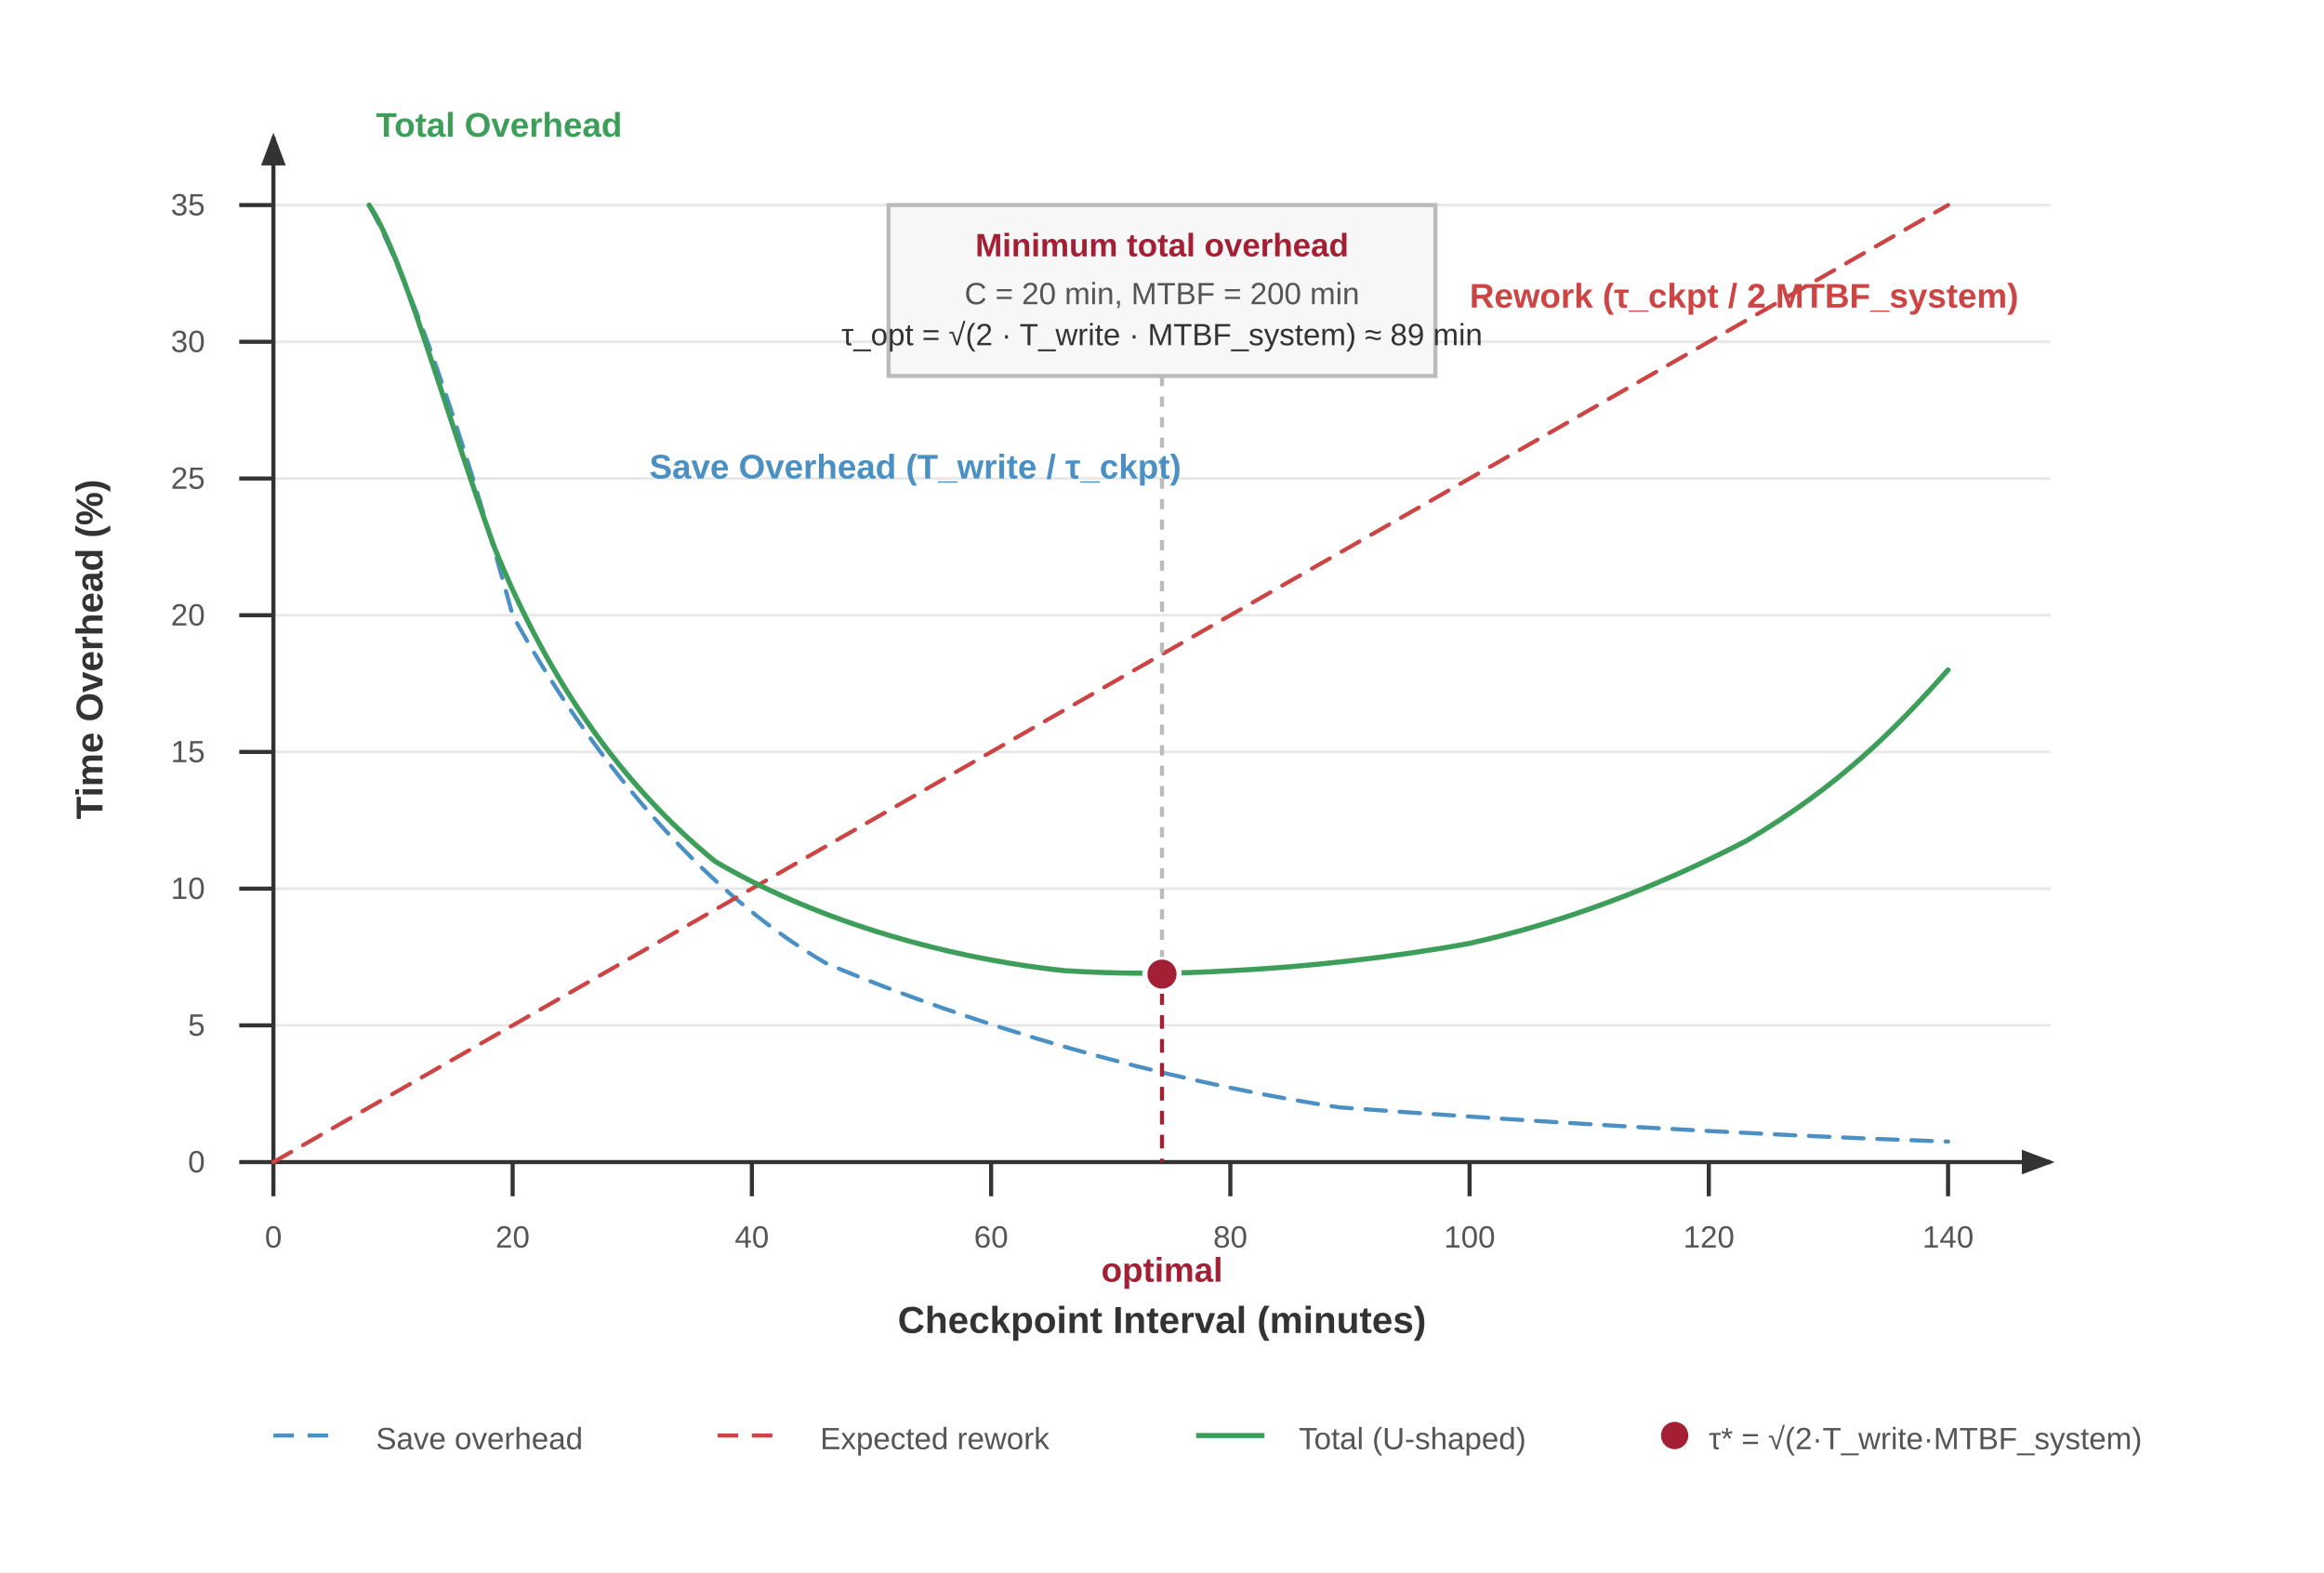
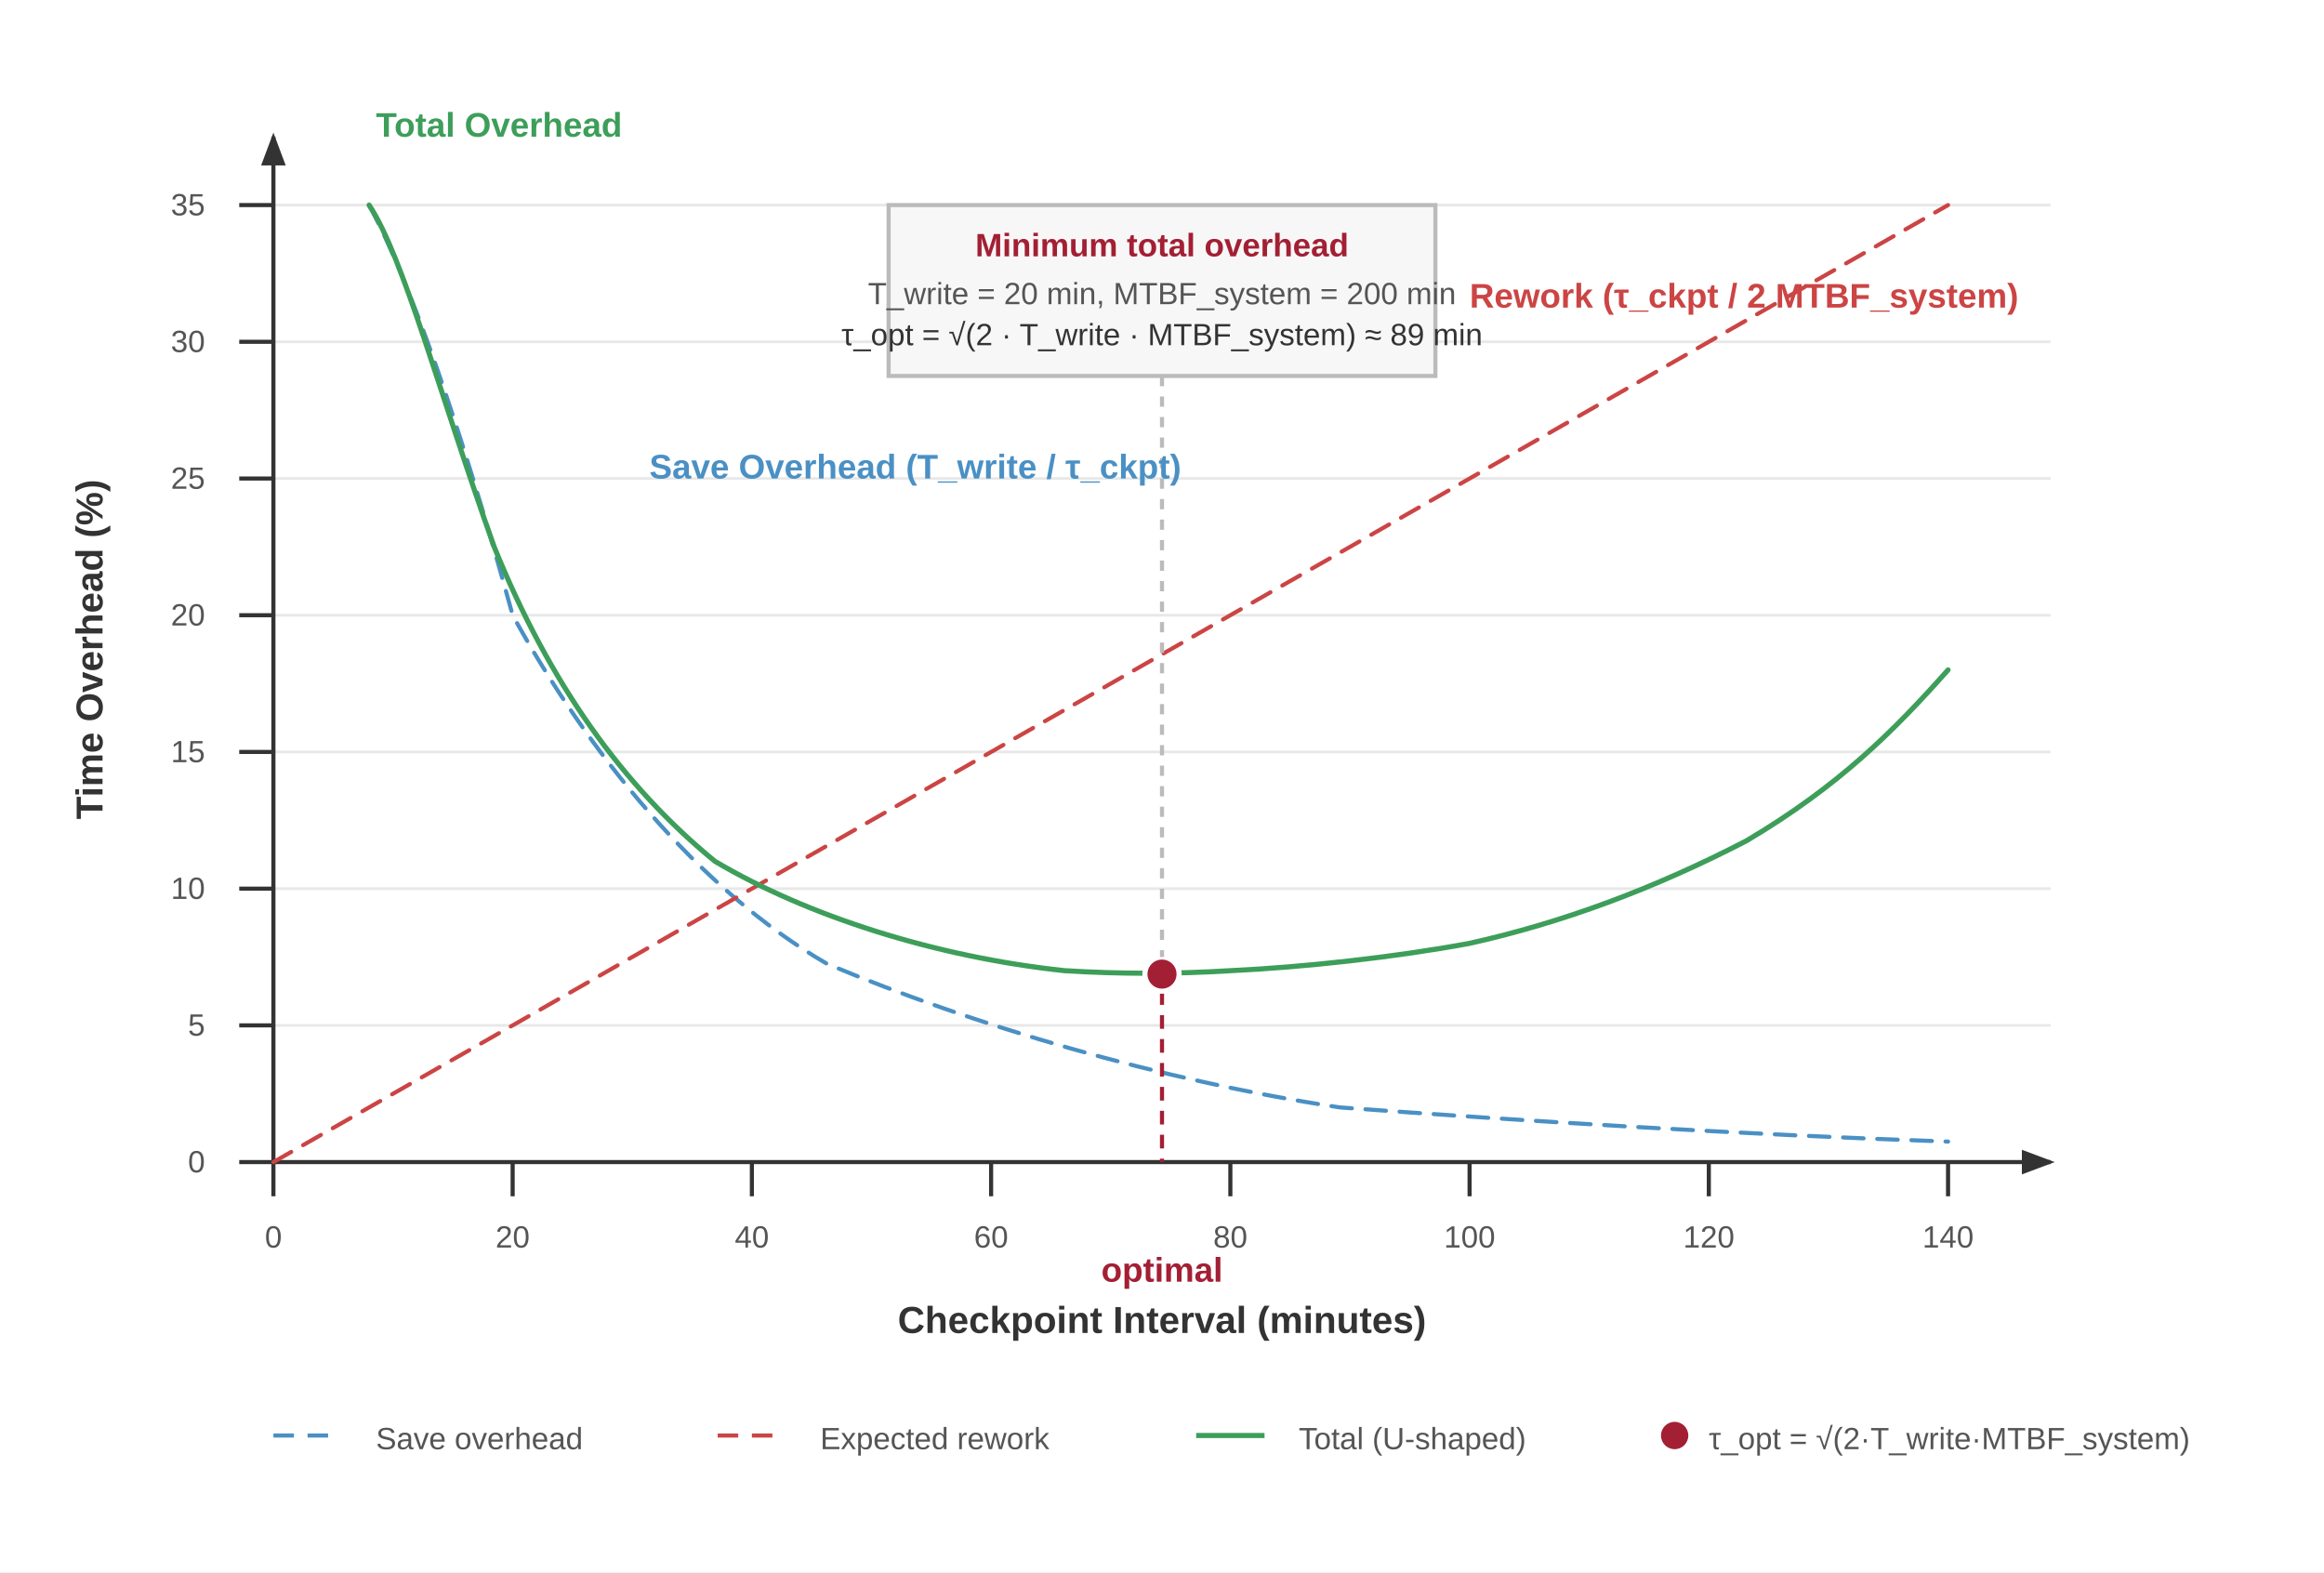
<svg xmlns="http://www.w3.org/2000/svg" font-family="Arial, Helvetica, sans-serif" viewBox="0 0 680 460">
  <rect width="680" height="460" fill="#fff" />
  <defs>
    <marker id="arrow" markerWidth="8" markerHeight="6" refX="7" refY="3" orient="auto">
      <path d="M0,0 L8,3 L0,6 Z" fill="#333" />
    </marker>
  </defs>
  <rect width="640" height="420" fill="#fff" />
  <g stroke="#e8e8e8" stroke-width="0.8">
    <line x1="80" y1="60" x2="600" y2="60" />
    <line x1="80" y1="100" x2="600" y2="100" />
    <line x1="80" y1="140" x2="600" y2="140" />
    <line x1="80" y1="180" x2="600" y2="180" />
    <line x1="80" y1="220" x2="600" y2="220" />
    <line x1="80" y1="260" x2="600" y2="260" />
    <line x1="80" y1="300" x2="600" y2="300" />
    <line x1="80" y1="340" x2="600" y2="340" />
  </g>
  <line x1="80" y1="340" x2="600" y2="340" stroke="#333" stroke-width="1.2" marker-end="url(#arrow)" />
  <line x1="80" y1="350" x2="80" y2="40" stroke="#333" stroke-width="1.2" marker-end="url(#arrow)" />
  <text x="340" y="390" text-anchor="middle" font-size="11" font-weight="600" fill="#333">Checkpoint Interval (minutes)</text>
  <text x="30" y="190" text-anchor="middle" font-size="11" font-weight="600" fill="#333" transform="rotate(-90, 30, 190)">Time Overhead (%)</text>
  <text x="60" y="343" text-anchor="end" font-size="9" fill="#555">0</text>
  <text x="60" y="303" text-anchor="end" font-size="9" fill="#555">5</text>
  <text x="60" y="263" text-anchor="end" font-size="9" fill="#555">10</text>
  <text x="60" y="223" text-anchor="end" font-size="9" fill="#555">15</text>
  <text x="60" y="183" text-anchor="end" font-size="9" fill="#555">20</text>
  <text x="60" y="143" text-anchor="end" font-size="9" fill="#555">25</text>
  <text x="60" y="103" text-anchor="end" font-size="9" fill="#555">30</text>
  <text x="60" y="63" text-anchor="end" font-size="9" fill="#555">35</text>
  <g stroke="#333" stroke-width="1.2">
    <line x1="70" y1="340" x2="80" y2="340" />
    <line x1="70" y1="300" x2="80" y2="300" />
    <line x1="70" y1="260" x2="80" y2="260" />
    <line x1="70" y1="220" x2="80" y2="220" />
    <line x1="70" y1="180" x2="80" y2="180" />
    <line x1="70" y1="140" x2="80" y2="140" />
    <line x1="70" y1="100" x2="80" y2="100" />
    <line x1="70" y1="60" x2="80" y2="60" />
  </g>
  <text x="80" y="365" text-anchor="middle" font-size="9" fill="#555">0</text>
  <text x="150" y="365" text-anchor="middle" font-size="9" fill="#555">20</text>
  <text x="220" y="365" text-anchor="middle" font-size="9" fill="#555">40</text>
  <text x="290" y="365" text-anchor="middle" font-size="9" fill="#555">60</text>
  <text x="360" y="365" text-anchor="middle" font-size="9" fill="#555">80</text>
  <text x="430" y="365" text-anchor="middle" font-size="9" fill="#555">100</text>
  <text x="500" y="365" text-anchor="middle" font-size="9" fill="#555">120</text>
  <text x="570" y="365" text-anchor="middle" font-size="9" fill="#555">140</text>
  <g stroke="#333" stroke-width="1.2">
    <line x1="150" y1="340" x2="150" y2="350" />
    <line x1="220" y1="340" x2="220" y2="350" />
    <line x1="290" y1="340" x2="290" y2="350" />
    <line x1="360" y1="340" x2="360" y2="350" />
    <line x1="430" y1="340" x2="430" y2="350" />
    <line x1="500" y1="340" x2="500" y2="350" />
    <line x1="570" y1="340" x2="570" y2="350" />
  </g>
  <path d="M 108,60 C 123,88 139,140 150,180 C 172,220 204,260 242,282 C 285,300 339,316 392,324 C 446,328 511,332 570,334" fill="none" stroke="#4a90c4" stroke-width="1.2" stroke-dasharray="6,4" stroke-linecap="round" />
  <path d="M 80,340 L 150,300 L 220,260 L 290,220 L 360,180 L 430,140 L 500,100 L 570,60" fill="none" stroke="#c44" stroke-width="1.2" stroke-dasharray="6,4" stroke-linecap="round" />
  <path d="M 108,60 C 118,75 128.5,115 144.6,160 C 160.8,200 182.3,230 209.2,252 C 236.2,268 273.8,280 311.5,284 C 327.7,285 343.8,285 360,284 C 381.5,283 408.5,280 430,276 C 457,270 484,260 511,246 C 538,230 554,214 570,196" fill="none" stroke="#3d9e5a" stroke-width="1.5" stroke-linecap="round" />
  <line x1="340" y1="290" x2="340" y2="340" stroke="#a31f34" stroke-width="1.2" stroke-dasharray="4,3" />
  <circle cx="340" cy="285" r="5" fill="#a31f34" stroke="#fff" stroke-width="1.5" />
  <text x="340" y="375" text-anchor="middle" font-size="10" font-weight="700" fill="#a31f34">optimal</text>
  <rect x="260" y="60" width="160" height="50" fill="#f7f7f7" stroke="#bbb" stroke-width="1.2" />
  <text x="340" y="75" text-anchor="middle" font-size="9.5" font-weight="700" fill="#a31f34">Minimum total overhead</text>
-   <text x="340" y="89" text-anchor="middle" font-size="9" fill="#555">C = 20 min, MTBF = 200 min</text>
+   <text x="340" y="89" text-anchor="middle" font-size="9" fill="#555">T_write = 20 min, MTBF_system = 200 min</text>
  <text x="340" y="101" text-anchor="middle" font-size="9" fill="#333">τ_opt = √(2 · T_write · MTBF_system) ≈ 89 min</text>
  <line x1="340" y1="110" x2="340" y2="280" stroke="#bbb" stroke-width="1.2" stroke-dasharray="3,3" />
  <text x="190" y="140" text-anchor="start" font-size="10" font-weight="700" fill="#4a90c4">Save Overhead (T_write / τ_ckpt)</text>
  <text x="430" y="90" text-anchor="start" font-size="10" font-weight="700" fill="#c44">Rework (τ_ckpt / 2 MTBF_system)</text>
  <text x="110" y="40" text-anchor="start" font-size="10" font-weight="700" fill="#3d9e5a">Total Overhead</text>
  <g transform="translate(80, 420)">
    <line x1="0" y1="0" x2="20" y2="0" stroke="#4a90c4" stroke-width="1.2" stroke-dasharray="6,4" />
    <text x="30" y="4" font-size="9" fill="#555">Save overhead</text>
    <line x1="130" y1="0" x2="150" y2="0" stroke="#c44" stroke-width="1.2" stroke-dasharray="6,4" />
    <text x="160" y="4" font-size="9" fill="#555">Expected rework</text>
    <line x1="270" y1="0" x2="290" y2="0" stroke="#3d9e5a" stroke-width="1.5" />
    <text x="300" y="4" font-size="9" fill="#555">Total (U-shaped)</text>
    <circle cx="410" cy="0" r="4" fill="#a31f34" />
-     <text x="420" y="4" font-size="9" fill="#555">τ* = √(2·T_write·MTBF_system)</text>
+     <text x="420" y="4" font-size="9" fill="#555">τ_opt = √(2·T_write·MTBF_system)</text>
  </g>
</svg>
